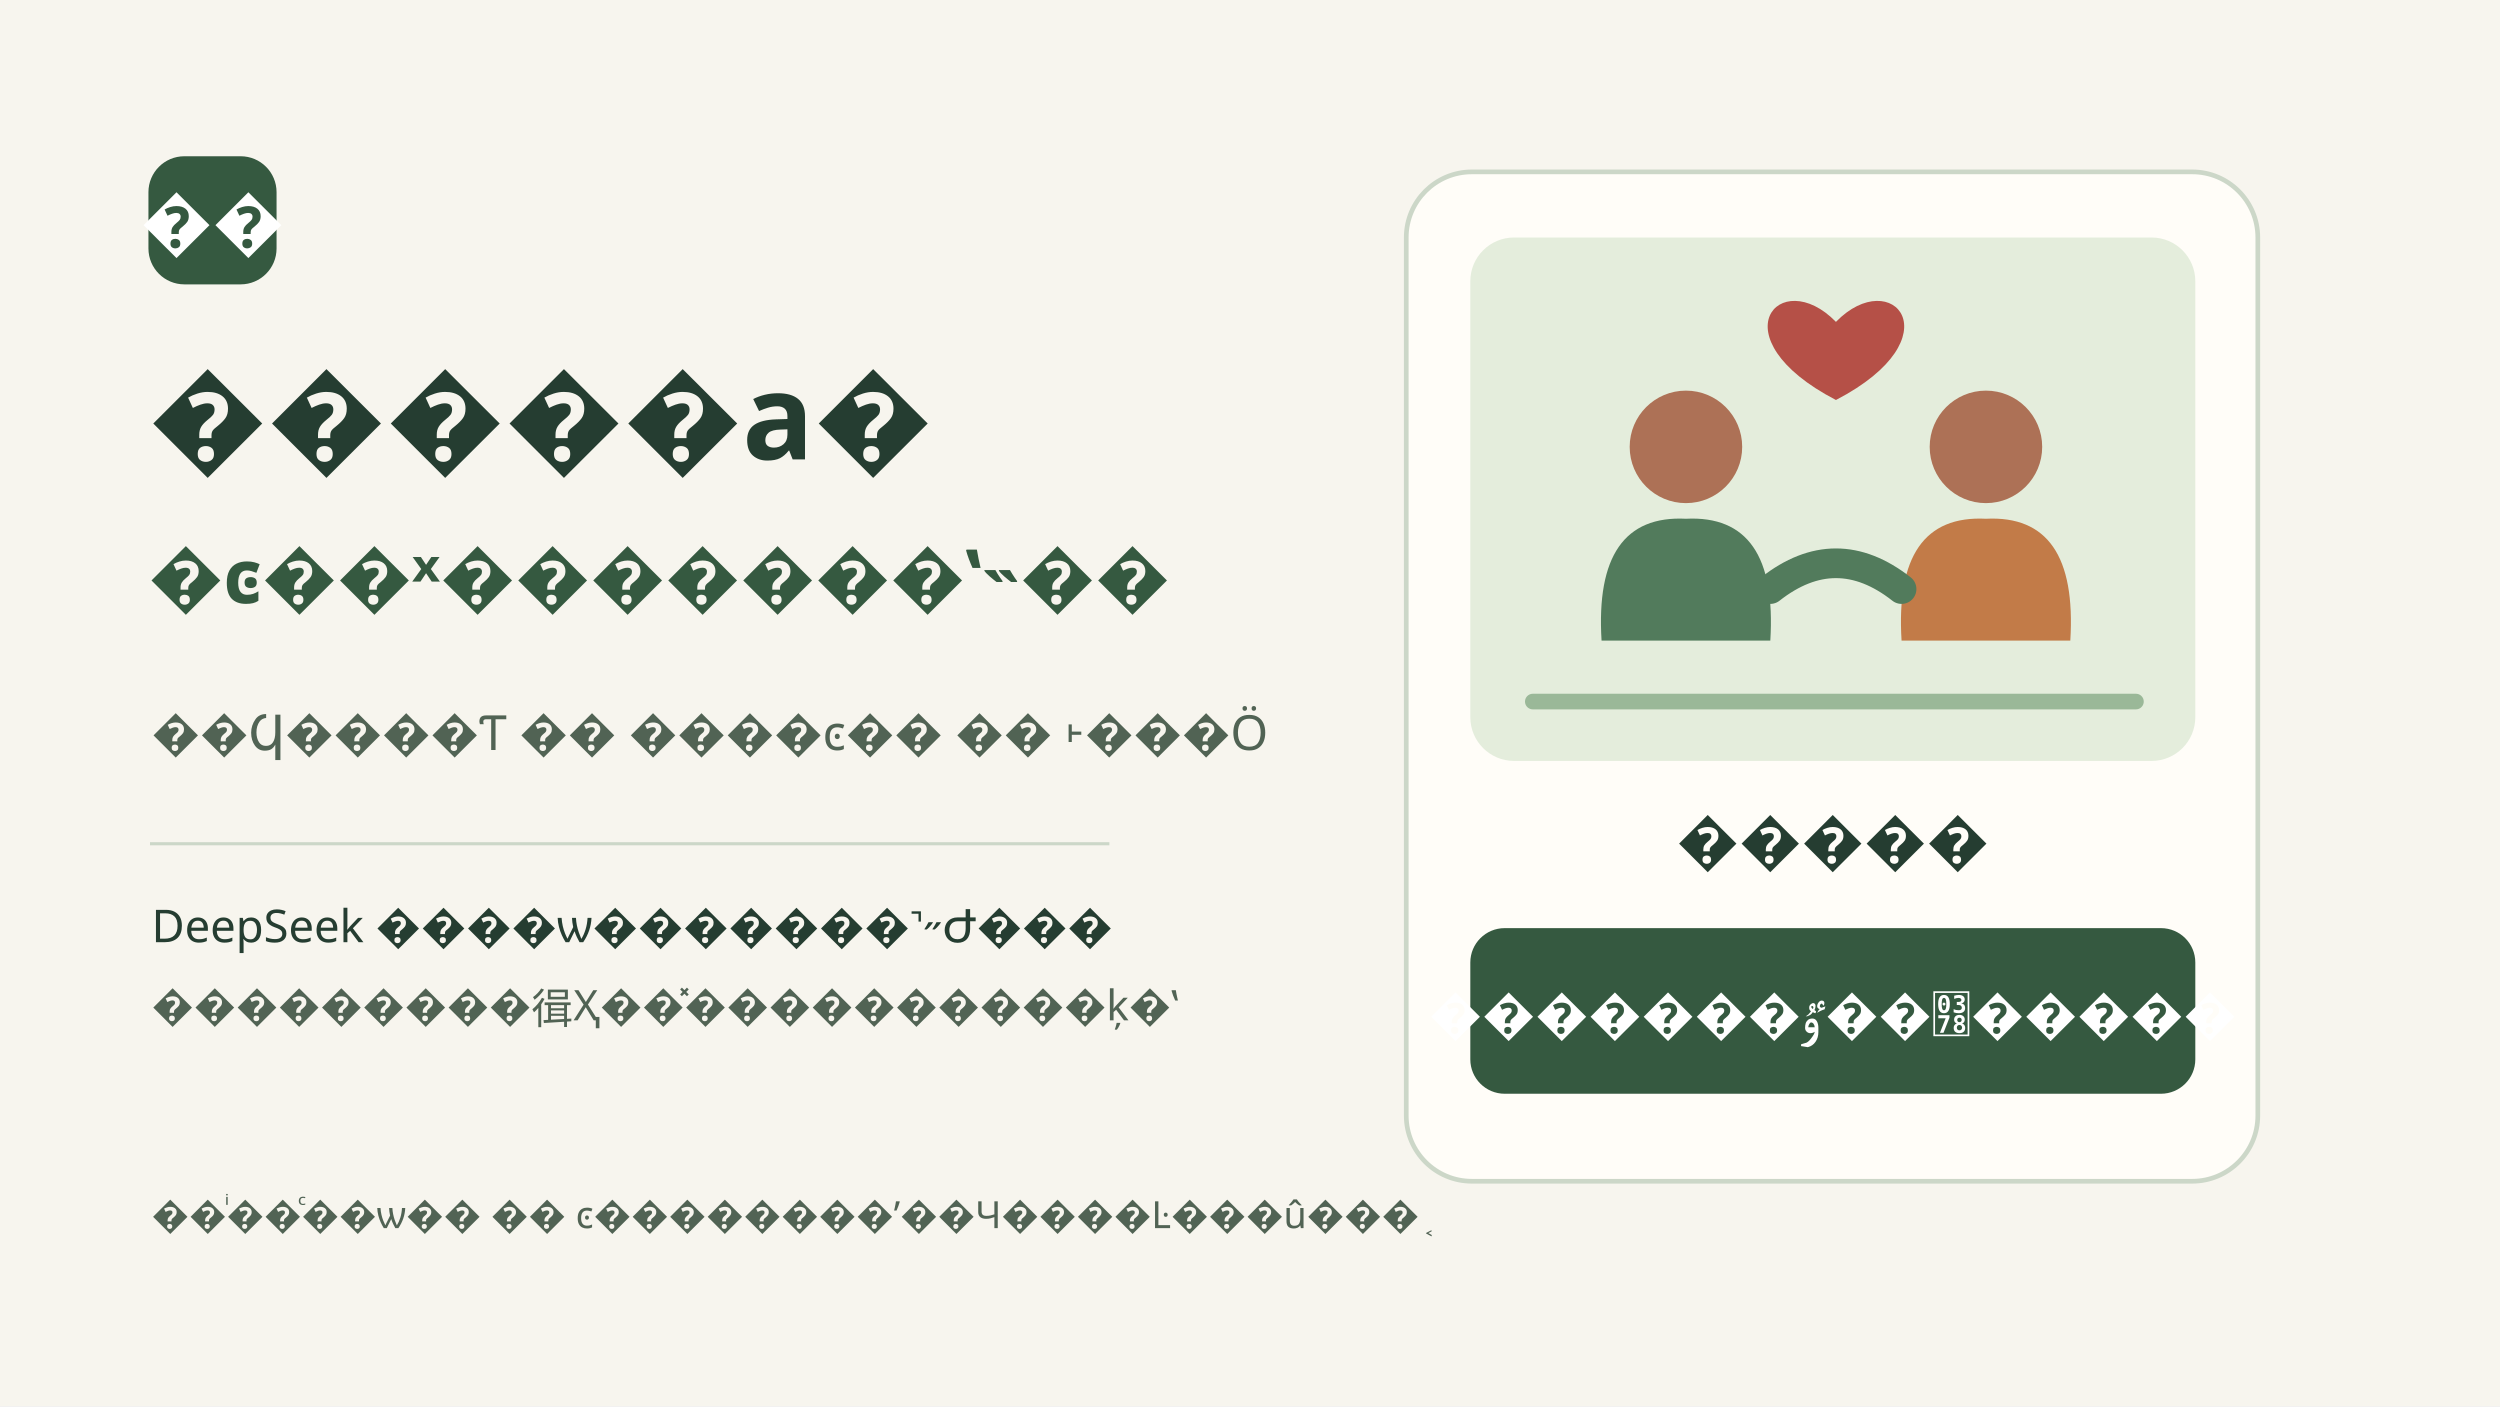
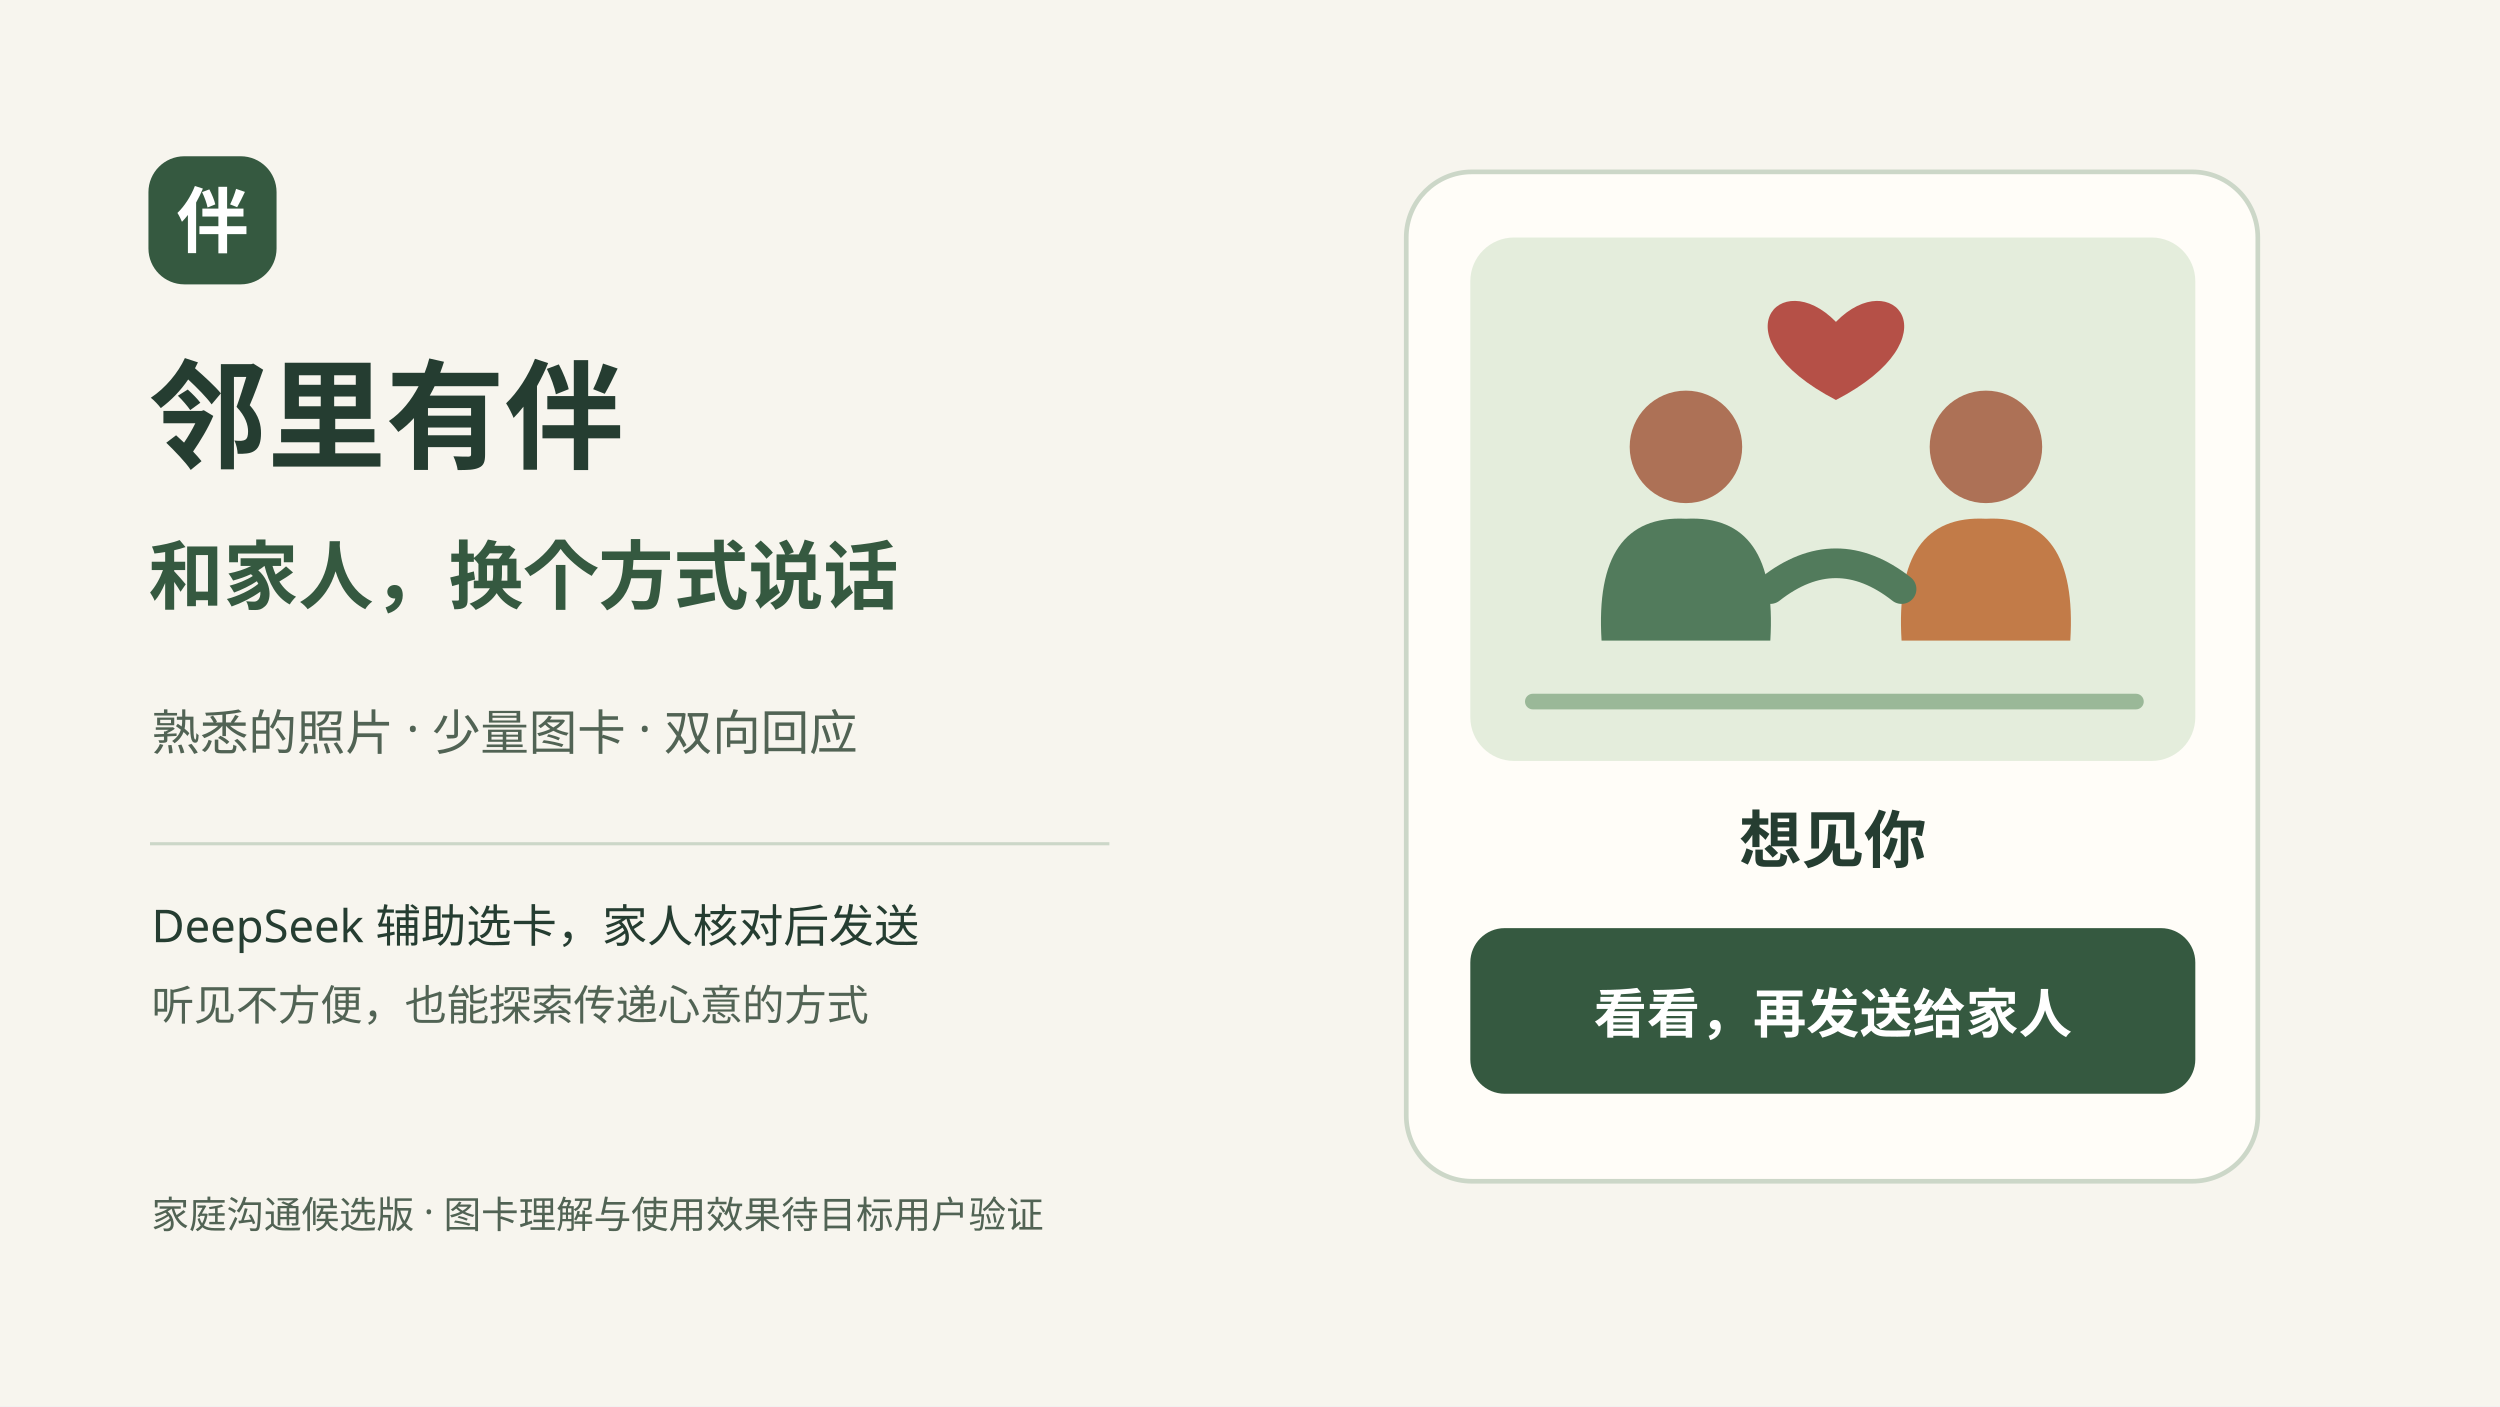
<svg xmlns="http://www.w3.org/2000/svg" width="1600" height="900" viewBox="0 0 1600 900">
  <rect width="1600" height="900" fill="#f7f5ee" />
  <rect x="95" y="100" width="82" height="82" rx="23" fill="#355940" />
  <g font-family="Microsoft YaHei, PingFang SC, sans-serif">
-     <text x="136" y="158" text-anchor="middle" fill="#ffffff" font-size="46" font-weight="700">��</text>
-     <text x="95" y="294" fill="#253d31" font-size="76" font-weight="700">�����а�</text>
-     <text x="95" y="386" fill="#355940" font-size="48" font-weight="700">�ͼ��ˣ�������ʽ˵��</text>
-     <text x="97" y="480" fill="#516354" font-size="31">��Ϥ����Ƭ �� ����ͼ�� �� ˫���Ӧ</text>
+     <text x="136" y="158" text-anchor="middle" fill="#ffffff" font-size="46" font-weight="700">伴</text>
+     <text x="95" y="294" fill="#253d31" font-size="76" font-weight="700">邻里有伴</text>
+     <text x="95" y="386" fill="#355940" font-size="48" font-weight="700">和家人，换个方式说话</text>
+     <text x="97" y="480" fill="#516354" font-size="31">熟悉的照片 · 少量图卡 · 双向回应</text>
    <path d="M96 540 H710" stroke="#ccd7c8" stroke-width="2" />
-     <text x="97" y="603" fill="#253d31" font-size="29">DeepSeek ����ѡ�������˺˶Ժ���</text>
-     <text x="97" y="653" fill="#516354" font-size="27">���������㣬Ҳ��̽����������ķ�ʽ</text>
-     <text x="97" y="786" fill="#516354" font-size="24">��ͥ��ͨ��ѡ�� �� ͼ��������ʹ��Ч����Ŀ���û���֤</text>
+     <text x="97" y="603" fill="#253d31" font-size="29">DeepSeek 辅助选卡，家人核对后发送</text>
+     <text x="97" y="653" fill="#516354" font-size="27">听见不方便，也能探索传递心意的方式</text>
+     <text x="97" y="786" fill="#516354" font-size="24">家庭沟通候选版 · 图卡理解与使用效果待目标用户验证</text>
  </g>
  <rect x="900" y="110" width="545" height="646" rx="42" fill="#fffdf8" stroke="#ccd7c8" stroke-width="3" />
  <rect x="941" y="152" width="464" height="335" rx="28" fill="#e4eddc" />
  <path d="M981 449 H1367" stroke="#9ab898" stroke-width="10" stroke-linecap="round" />
  <g>
    <circle cx="1079" cy="286" r="36" fill="#ad7156" />
    <path d="M1025 410 Q1020 329 1079 332 Q1138 329 1133 410" fill="#527b5c" />
    <circle cx="1271" cy="286" r="36" fill="#ad7156" />
    <path d="M1217 410 Q1212 329 1271 332 Q1330 329 1325 410" fill="#c27b48" />
    <path d="M1133 377 Q1175 344 1217 377" fill="none" stroke="#527b5c" stroke-width="19" stroke-linecap="round" />
    <path d="M1175 206 C1139 169 1098 216 1175 256 C1252 216 1211 169 1175 206" fill="#b55047" />
  </g>
  <g font-family="Microsoft YaHei, PingFang SC, sans-serif" text-anchor="middle">
-     <text x="1173" y="552" fill="#253d31" font-size="40" font-weight="700">�����</text>
+     <text x="1173" y="552" fill="#253d31" font-size="40" font-weight="700">想见你</text>
    <rect x="941" y="594" width="464" height="106" rx="22" fill="#355940" />
-     <text x="1173" y="661" fill="#ffffff" font-size="34" font-weight="700">�������ٷ��͸�����</text>
+     <text x="1173" y="661" fill="#ffffff" font-size="34" font-weight="700">看看，再发送给家人</text>
  </g>
</svg>
